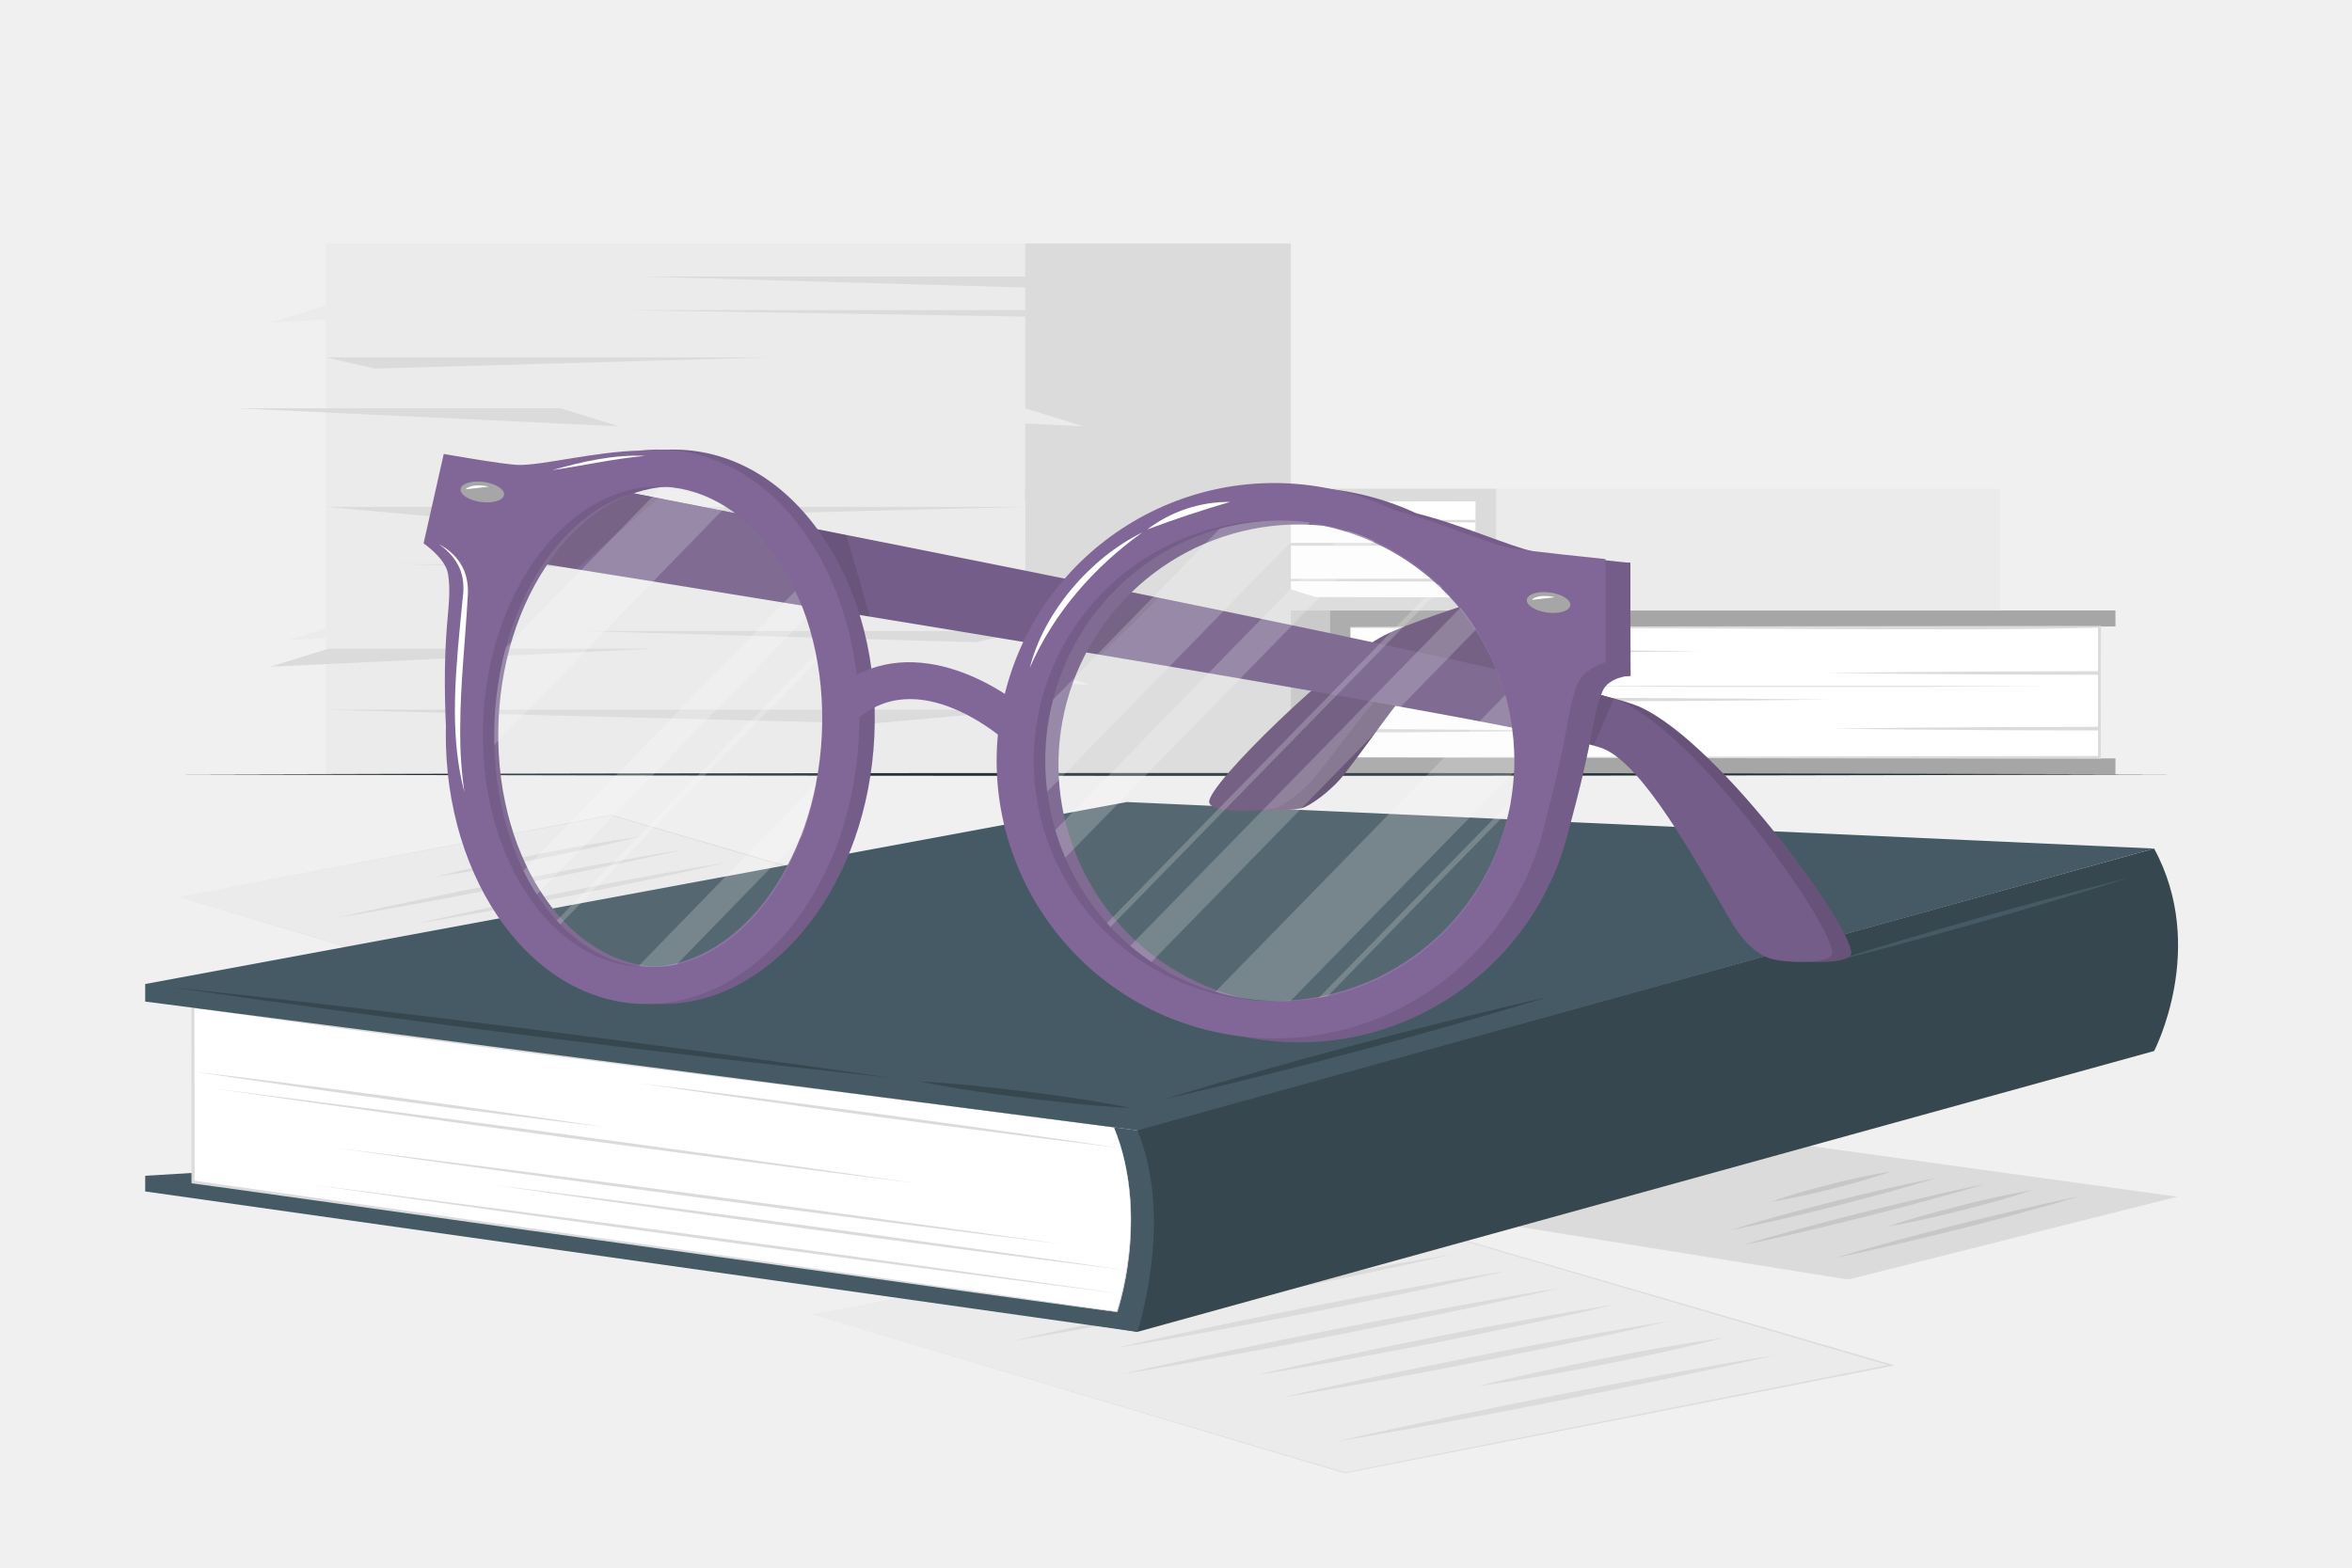
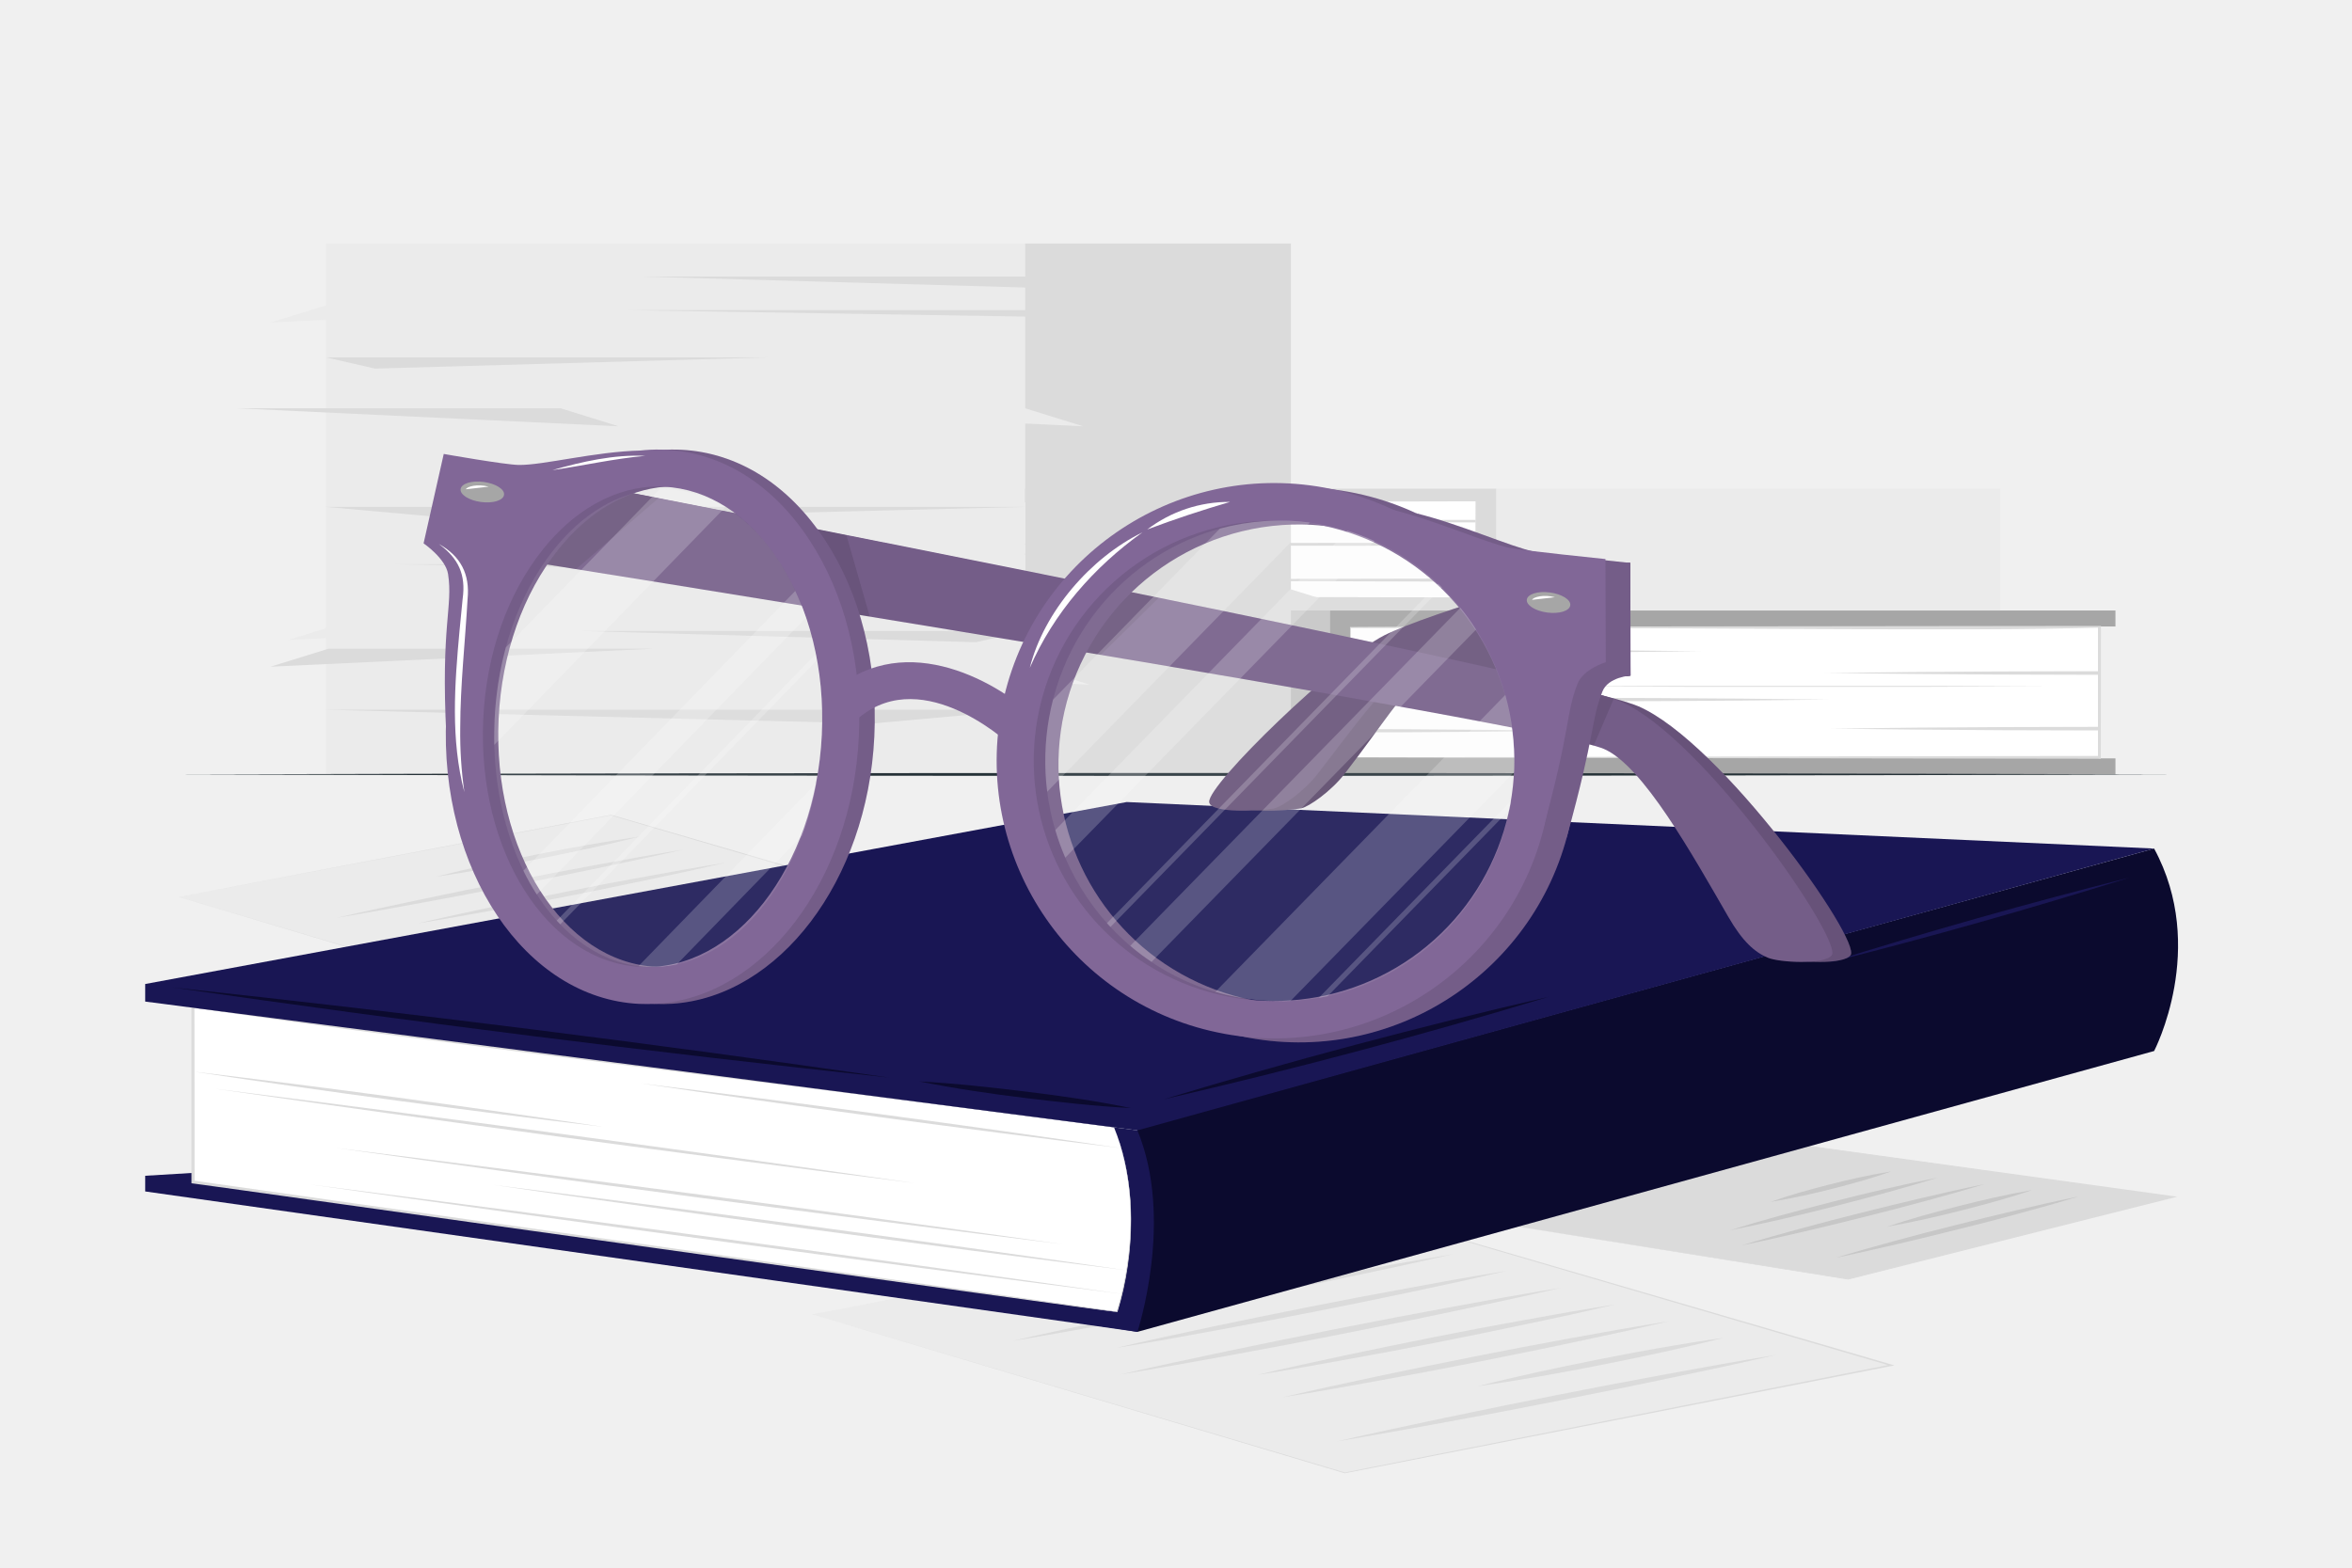
<svg xmlns="http://www.w3.org/2000/svg" viewBox="0 0 750 500">
  <g id="freepik--background-complete--inject-32">
    <rect x="263.35" y="194.71" width="160.71" height="52.27" transform="translate(687.41 441.68) rotate(180)" style="fill:#c7c7c7" />
    <polygon points="424.06 194.71 424.06 246.98 674.57 246.98 674.57 241.88 669.17 241.88 669.17 199.81 674.57 199.81 674.57 194.71 424.06 194.71" style="fill:#a6a6a6" />
    <rect x="430.63" y="200.13" width="238.81" height="41.42" transform="translate(1100.08 441.68) rotate(180)" style="fill:#fff" />
    <path d="M430.63,241.55c59.53-.17,179.31-.38,238.82-.45l-.45.45,0-41.42c-36.23,1.43-141.32-.18-178.61.29l-59.71-.14c.17-.89,0,41.46,0,41.27Zm0,0c0-.14-.14-41.43-.14-41.56s59.81-.13,59.85-.15l179.11-.21h.5v.5l-.05,41.42V242h-.45c-59.52-.06-179.31-.27-238.82-.45Z" style="fill:#dbdbdb" />
    <path d="M583.74,232.39q27.39.36,54.78.5l30.93.08v-1.15l-30.93.08Q611.13,232,583.74,232.39Z" style="fill:#dbdbdb" />
    <path d="M430.63,222.6v1.06l39.87.11,57.79-.15q27.39-.13,54.78-.49-27.39-.36-54.78-.49l-57.79-.15Z" style="fill:#dbdbdb" />
    <path d="M430.63,207.07v1.28l57-.15q27.41-.13,54.78-.49-27.39-.36-54.78-.49Z" style="fill:#dbdbdb" />
    <path d="M430.63,232.5v1.06l15.31,0q27.39-.12,54.79-.49-27.41-.34-54.79-.49Z" style="fill:#dbdbdb" />
    <path d="M581.91,214.65q27.4.34,54.79.49l32.75.09v-1.16l-32.75.09Q609.29,214.28,581.91,214.65Z" style="fill:#dbdbdb" />
    <path d="M653.56,218.9q-18.85-.1-37.73-.15l-39.79,0-38.77,0q-18.87,0-37.73.15,18.87.1,37.73.15l38.77,0,39.79,0Q634.7,219,653.56,218.9Z" style="fill:#dbdbdb" />
    <rect x="477.11" y="155.86" width="160.71" height="38.85" style="fill:#ebebeb" />
    <polygon points="477.1 194.71 477.1 155.86 226.59 155.86 226.59 159.65 231.99 159.65 231.99 190.92 226.59 190.92 226.59 194.71 477.1 194.71" style="fill:#dbdbdb" />
    <rect x="231.72" y="159.89" width="238.81" height="30.79" style="fill:#fff" />
    <path d="M470.53,159.89c-59.53.18-179.31.39-238.81.46l.46-.46,0,30.79c-3.16-1.38,119.62.09,118.91-.35,29.74,0,89.68.14,119.41.24-.17.66,0-30.81,0-30.68Zm0,0,.11,30.79v.11h-.11c-29.79.1-89.63.23-119.41.24l-119.4.15h-.5v-.5l0-30.79v-.46h.46c59.52.07,179.31.28,238.81.46Z" style="fill:#dbdbdb" />
    <path d="M317.43,166.7q-27.39-.27-54.79-.37l-30.93-.06v.85l30.93-.05Q290,167,317.43,166.7Z" style="fill:#dbdbdb" />
    <path d="M470.53,174v-.79l-39.86-.08-57.79.11q-27.39.1-54.79.36,27.39.27,54.79.37l57.79.11Z" style="fill:#dbdbdb" />
    <path d="M470.53,185.52v-1l-57,.11q-27.4.1-54.79.37,27.39.25,54.79.36Z" style="fill:#dbdbdb" />
    <path d="M470.53,166.62v-.79l-15.31,0q-27.39.09-54.78.37,27.39.26,54.78.36Z" style="fill:#dbdbdb" />
    <path d="M319.26,179.89q-27.4-.25-54.8-.37l-32.75-.06v.86l32.75-.07Q291.87,180.16,319.26,179.89Z" style="fill:#dbdbdb" />
    <path d="M247.6,176.73q18.87.08,37.73.11l39.8,0,38.76,0q18.87,0,37.73-.11-18.86-.09-37.73-.11l-38.76,0-39.8,0Q266.46,176.65,247.6,176.73Z" style="fill:#dbdbdb" />
    <rect x="103.9" y="77.67" width="223" height="169.31" style="fill:#ebebeb" />
    <rect x="326.9" y="77.67" width="84.75" height="169.31" style="fill:#dbdbdb" />
    <polygon points="103.9 161.67 326.9 161.67 152.75 166.06 103.9 161.67" style="fill:#dbdbdb" />
    <polygon points="326.9 226.37 103.9 226.37 278.06 230.76 326.9 226.37" style="fill:#dbdbdb" />
    <polygon points="103.9 113.98 245.16 113.98 119.59 117.56 103.9 113.98" style="fill:#dbdbdb" />
    <polygon points="326.9 201.25 185.65 201.25 311.21 204.83 326.9 201.25" style="fill:#dbdbdb" />
    <polygon points="345.62 88.2 204.37 88.2 329.94 91.79 345.62 88.2" style="fill:#dbdbdb" />
    <polygon points="200.6 98.93 359.92 98.93 333.36 101.08 200.6 98.93" style="fill:#dbdbdb" />
    <polygon points="125.58 179.96 284.9 179.96 258.34 182.11 125.58 179.96" style="fill:#dbdbdb" />
    <polygon points="223.55 130.22 326.9 130.22 345.37 135.96 223.55 130.22" style="fill:#ebebeb" />
    <polygon points="248.46 187.43 351.81 187.43 370.27 193.17 248.46 187.43" style="fill:#ebebeb" />
    <polygon points="225.73 212.64 329.08 212.64 347.55 218.38 225.73 212.64" style="fill:#ebebeb" />
    <polygon points="75.43 130.22 178.78 130.22 197.24 135.96 75.43 130.22" style="fill:#dbdbdb" />
    <polygon points="208.04 97.14 104.7 97.14 86.23 102.87 208.04 97.14" style="fill:#ebebeb" />
    <polygon points="213.63 198.38 110.28 198.38 91.81 204.12 213.63 198.38" style="fill:#ebebeb" />
    <polygon points="208.04 206.91 104.7 206.91 86.23 212.64 208.04 206.91" style="fill:#dbdbdb" />
    <polygon points="326.9 187.43 409.89 187.43 428.36 193.17 326.9 187.43" style="fill:#dbdbdb" />
    <polygon points="355.87 161.67 420.23 161.67 411.65 156.98 355.87 161.67" style="fill:#dbdbdb" />
  </g>
  <g id="freepik--Table--inject-32">
    <path d="M55.46,247c204.72-.61,434.36-.62,639.08,0-204.72.62-434.36.61-639.08,0Z" style="fill:#263238" />
  </g>
  <g id="freepik--Sheets--inject-32">
    <polygon points="467.45 388.57 566.76 364.16 692.94 381.74 589.34 407.96 467.45 388.57" style="fill:#dbdbdb" />
    <path d="M467.45,388.57l99.28-24.52S693,381.51,693,381.5l1.27.17L693,382,589.34,408.1s-121.85-19.54-121.89-19.53Zm0,0s122.08,19.27,121.86,19.26L692.88,381.5l0,.49S566.6,364.26,566.79,364.27l-99.34,24.3Z" style="fill:#dbdbdb" />
    <path d="M585.39,401.16c6.11-1.88,12.41-3.63,18.73-5.36s12.74-3.39,19.18-5,13-3.24,19.58-4.77l9.92-2.29c3.38-.72,6.69-1.48,10.11-2.16-3,.95-6.18,1.82-9.27,2.74l-9.45,2.61c-6.3,1.75-12.74,3.4-19.18,5s-13,3.24-19.58,4.77S592.21,399.76,585.39,401.16Z" style="fill:#c7c7c7" />
    <path d="M601.8,391.23c7-2.4,14.56-4.46,22.22-6.42S639.58,381,648,379.56c-7,2.41-14.55,4.46-22.22,6.42S610.17,389.75,601.8,391.23Z" style="fill:#c7c7c7" />
    <path d="M555.47,397.19c6.11-1.88,12.41-3.63,18.73-5.36s12.74-3.39,19.18-5,13-3.24,19.57-4.77l9.93-2.28c3.37-.72,6.69-1.48,10.11-2.17-3,.95-6.18,1.83-9.27,2.74l-9.45,2.62c-6.31,1.74-12.74,3.39-19.18,5s-13,3.24-19.58,4.77S562.29,395.79,555.47,397.19Z" style="fill:#c7c7c7" />
    <path d="M551.65,392.38c10.39-3.26,21.3-6.16,32.34-9s22.3-5.48,34-7.81c-10.39,3.26-21.3,6.16-32.33,9S563.39,390.05,551.65,392.38Z" style="fill:#c7c7c7" />
    <path d="M564.63,383.33c5.73-2.08,12-3.81,18.37-5.45s13-3.12,20.07-4.28c-5.73,2.09-12,3.81-18.36,5.45S571.71,382.17,564.63,383.33Z" style="fill:#c7c7c7" />
    <polygon points="57.06 286.06 194.86 259.98 327.83 298.83 190.72 325.85 57.06 286.06" style="fill:#ebebeb" />
    <path d="M57.06,286.06l137.81-26.21s133,38.75,133,38.74l1,.29-1,.2L190.72,326c-.05,0-133.62-39.91-133.66-39.91Zm0,0,133.7,39.66c-.33.07,137.11-27.16,137-27.13l0,.48-132.93-39c.26-.06-137.81,26-137.77,26Z" style="fill:#dbdbdb" />
    <path d="M188.79,317.93c9-2.08,18.07-4,27.18-5.93s18.29-3.77,27.48-5.59,18.43-3.6,27.73-5.29l13.95-2.54c4.69-.8,9.34-1.64,14.07-2.4-4.48,1.05-9,2-13.54,3L272,302.11c-9.1,1.94-18.29,3.77-27.47,5.59s-18.43,3.6-27.73,5.29S198.21,316.39,188.79,317.93Z" style="fill:#dbdbdb" />
    <path d="M224.11,304.1c9.82-2.53,20-4.67,30.21-6.71s20.61-3.9,31.29-5.41c-9.82,2.53-20,4.67-30.21,6.71S234.79,302.59,224.11,304.1Z" style="fill:#dbdbdb" />
    <path d="M175.2,306.86c7.85-1.86,15.81-3.57,23.79-5.27s16-3.31,24.08-4.92,16.17-3.15,24.34-4.62l12.25-2.2c4.13-.69,8.21-1.42,12.37-2.07-3.91.94-7.89,1.8-11.84,2.7l-11.95,2.57c-8,1.71-16,3.31-24.08,4.92s-16.16,3.14-24.33,4.62S183.5,305.54,175.2,306.86Z" style="fill:#dbdbdb" />
    <path d="M168.79,301.25c7.25-1.74,14.61-3.34,22-4.92s14.83-3.08,22.29-4.56,15-2.92,22.54-4.27l11.35-2c3.83-.63,7.62-1.3,11.48-1.89-3.61.89-7.3,1.68-10.94,2.53l-11.06,2.39c-7.37,1.59-14.83,3.08-22.29,4.56s-15,2.91-22.54,4.27S176.49,300,168.79,301.25Z" style="fill:#dbdbdb" />
    <path d="M134.46,301.14c9-2.08,18.07-4,27.18-5.94s18.29-3.76,27.48-5.59,18.43-3.59,27.72-5.29l14-2.54c4.69-.79,9.34-1.64,14.07-2.4-4.48,1.06-9,2-13.54,3l-13.65,2.9c-9.1,1.93-18.29,3.76-27.47,5.59s-18.43,3.59-27.73,5.29S143.88,299.59,134.46,301.14Z" style="fill:#dbdbdb" />
    <path d="M133.32,294.49c7.94-1.88,16-3.61,24.07-5.33s16.22-3.35,24.37-5,16.35-3.19,24.61-4.68l12.4-2.23c4.17-.7,8.31-1.44,12.51-2.09-4,.95-8,1.81-12,2.73l-12.09,2.59c-8.06,1.73-16.21,3.35-24.36,5s-16.36,3.19-24.62,4.68S141.71,293.15,133.32,294.49Z" style="fill:#dbdbdb" />
    <path d="M107.29,292.74c9-2.08,18.07-4,27.19-5.93S152.77,283,162,281.22s18.43-3.6,27.73-5.29l13.95-2.54c4.69-.8,9.35-1.64,14.07-2.4-4.48,1.05-9,2-13.53,3l-13.65,2.91c-9.1,1.93-18.29,3.76-27.48,5.58s-18.43,3.6-27.73,5.29S116.72,291.2,107.29,292.74Z" style="fill:#dbdbdb" />
    <path d="M138.86,279.65c10.45-2.66,21.23-4.92,32.09-7.08s21.86-4.15,33.17-5.78c-10.45,2.66-21.22,4.91-32.09,7.08S150.17,278,138.86,279.65Z" style="fill:#dbdbdb" />
    <polygon points="258.98 419.2 434.1 386.06 603.06 435.43 428.83 469.76 258.98 419.2" style="fill:#ebebeb" />
    <path d="M259,419.2,434.1,385.93s169,49.27,169,49.26l1,.29-1,.2L428.83,469.89C428.78,469.9,259,419.2,259,419.2Zm0,0,169.89,50.44c-.31,0,174.22-34.47,174.14-34.45l0,.48L434.06,386.18c.26-.08-175.12,33.07-175.08,33Z" style="fill:#dbdbdb" />
    <path d="M426.37,459.7c11.41-2.64,23-5.11,34.55-7.54s23.24-4.78,34.91-7.1,23.42-4.57,35.24-6.73l17.73-3.22c6-1,11.87-2.09,17.88-3.05-5.69,1.34-11.47,2.57-17.2,3.86l-17.35,3.68c-11.56,2.46-23.24,4.78-34.91,7.1s-23.42,4.57-35.24,6.72S438.35,457.74,426.37,459.7Z" style="fill:#dbdbdb" />
    <path d="M471.26,442.12c12.48-3.21,25.38-5.93,38.38-8.52s26.2-5,39.78-6.88c-12.48,3.22-25.39,5.94-38.39,8.53S484.83,440.2,471.26,442.12Z" style="fill:#dbdbdb" />
    <path d="M409.11,445.63c10-2.36,20.09-4.54,30.23-6.69s20.37-4.21,30.6-6.25,20.54-4,30.92-5.88l15.58-2.8c5.24-.87,10.43-1.8,15.72-2.62-5,1.2-10,2.29-15,3.43l-15.18,3.26c-10.13,2.17-20.37,4.21-30.6,6.25s-20.55,4-30.93,5.87S419.65,444,409.11,445.63Z" style="fill:#dbdbdb" />
    <path d="M401,438.5c9.21-2.21,18.57-4.24,28-6.24s18.84-3.92,28.32-5.81,19-3.7,28.64-5.42l14.44-2.58c4.86-.79,9.67-1.65,14.58-2.4-4.59,1.13-9.27,2.14-13.91,3.21l-14.05,3c-9.36,2-18.84,3.91-28.32,5.8s-19,3.7-28.64,5.42S410.74,437,401,438.5Z" style="fill:#dbdbdb" />
    <path d="M357.33,438.36c11.41-2.64,23-5.11,34.55-7.54s23.24-4.78,34.91-7.1S450.21,419.15,462,417l17.73-3.22c6-1,11.87-2.09,17.88-3-5.69,1.34-11.47,2.57-17.2,3.86l-17.35,3.68c-11.56,2.46-23.24,4.78-34.91,7.1s-23.42,4.57-35.24,6.72S369.31,436.4,357.33,438.36Z" style="fill:#dbdbdb" />
    <path d="M355.89,429.91c10.09-2.38,20.33-4.59,30.59-6.76s20.6-4.26,31-6.33,20.78-4.05,31.28-5.94L464.47,408c5.31-.88,10.56-1.82,15.91-2.66-5,1.21-10.15,2.31-15.23,3.47l-15.36,3.3c-10.25,2.19-20.61,4.26-31,6.32s-20.78,4-31.28,5.94S366.55,428.21,355.89,429.91Z" style="fill:#dbdbdb" />
    <path d="M322.81,427.69c11.41-2.64,23-5.11,34.55-7.54s23.24-4.78,34.91-7.1,23.42-4.57,35.24-6.73l17.73-3.22c6-1,11.87-2.09,17.87-3.05-5.68,1.34-11.46,2.57-17.19,3.86l-17.35,3.68c-11.56,2.46-23.24,4.78-34.91,7.1s-23.42,4.57-35.24,6.72S334.79,425.73,322.81,427.69Z" style="fill:#dbdbdb" />
    <path d="M362.93,411.05c13.28-3.37,27-6.24,40.77-9s27.79-5.28,42.16-7.35c-13.28,3.38-27,6.25-40.78,9S377.3,409,362.93,411.05Z" style="fill:#dbdbdb" />
  </g>
  <g id="freepik--Book--inject-32">
-     <path d="M686.9,335.21,362.68,424.79V360.22L686.9,270.64C704.08,302.32,686.9,335.21,686.9,335.21Z" style="fill:#37474f" />
-     <polygon points="46.3 380 362.68 424.79 362.68 408.42 75.23 373.26 46.3 375 46.3 380" style="fill:#455a64" />
-     <path d="M362.69,360.52c11.82,28.45,0,64.27,0,64.27L61.56,377.23V321.42Z" style="fill:#455a64" />
+     <path d="M686.9,335.21,362.68,424.79V360.22L686.9,270.64C704.08,302.32,686.9,335.21,686.9,335.21Z" style="fill:#0b0a2e" />
+     <polygon points="46.3 380 362.68 424.79 362.68 408.42 75.23 373.26 46.3 375 46.3 380" style="fill:#191654" />
+     <path d="M362.69,360.52c11.82,28.45,0,64.27,0,64.27L61.56,377.23V321.42Z" style="fill:#191654" />
    <path d="M355.24,359.56c11.51,28.34.95,58.86.95,58.86L61.56,377v-55.6Z" style="fill:#fff" />
    <path d="M355.24,359.56c.39,1.1,1.52,4.2,1.91,5.29a83.2,83.2,0,0,1,3.52,24,100.34,100.34,0,0,1-4.33,29.6c.14.44-294.75-41.11-294.85-41l-.43-.06V377l0-55.6v-.51l.5.07,146.9,19.23,146.72,19.35Zm0,0C283,349.85,131.83,331.93,62,321.42l.05,55.6-.43-.5c0,.11,295.24,41.59,294.4,41.85a95.24,95.24,0,0,0,3.34-14.57c2.23-14.77,1.37-30.27-4.13-44.24Z" style="fill:#dbdbdb" />
    <path d="M204.12,345.5c49.16,6,104.22,13.4,153.21,20.67-49.16-6-104.22-13.41-153.21-20.67Z" style="fill:#dbdbdb" />
    <path d="M61.56,341.76c42.14,5,88.89,11.34,130.88,17.65-42.17-5-88.9-11.32-130.88-17.65Z" style="fill:#dbdbdb" />
    <path d="M68.58,347.25c71.61,9,151.84,19.82,223.26,30.11-71.6-9-151.83-19.82-223.26-30.11Z" style="fill:#dbdbdb" />
    <path d="M107.29,366.14c74.28,9.19,157.51,20.23,231.61,30.71-74.27-9.18-157.5-20.23-231.61-30.71Z" style="fill:#dbdbdb" />
    <path d="M157.22,377.9C222,386,294.65,395.78,359.28,405.16c-64.81-8.08-137.42-17.88-202.06-27.26Z" style="fill:#dbdbdb" />
    <path d="M99,377.79c83,10.58,176,23.12,258.79,34.91-83-10.57-176-23.12-258.79-34.91Z" style="fill:#dbdbdb" />
-     <polygon points="362.69 360.52 686.9 270.64 359.28 255.8 46.3 313.84 46.3 319.44 362.69 360.52" style="fill:#455a64" />
-     <path d="M371,350.64c40.22-12.19,81.53-23.2,122.8-32.71-40.21,12.2-81.52,23.19-122.8,32.71Z" style="fill:#37474f" />
-     <path d="M293.22,344.92c11.2.58,22.77,1.88,33.89,3.23s22.6,3,33.5,5.25c-11.2-.57-22.77-1.88-33.88-3.23s-22.6-3.05-33.51-5.25Z" style="fill:#37474f" />
-     <path d="M55,314.93c76.15,8.18,152.91,17.83,228.55,28.76C207.34,335.53,130.59,325.86,55,314.93Z" style="fill:#37474f" />
-     <path d="M583,307.06q47.46-14.91,96.07-27.17Q631.63,294.8,583,307.06Z" style="fill:#455a64" />
+     <polygon points="362.69 360.52 686.9 270.64 359.28 255.8 46.3 313.84 46.3 319.44 362.69 360.52" style="fill:#191654" />
+     <path d="M371,350.64c40.22-12.19,81.53-23.2,122.8-32.71-40.21,12.2-81.52,23.19-122.8,32.71Z" style="fill:#0b0a2e" />
+     <path d="M293.22,344.92c11.2.58,22.77,1.88,33.89,3.23s22.6,3,33.5,5.25c-11.2-.57-22.77-1.88-33.88-3.23s-22.6-3.05-33.51-5.25Z" style="fill:#0b0a2e" />
+     <path d="M55,314.93c76.15,8.18,152.91,17.83,228.55,28.76C207.34,335.53,130.59,325.86,55,314.93Z" style="fill:#0b0a2e" />
+     <path d="M583,307.06q47.46-14.91,96.07-27.17Q631.63,294.8,583,307.06Z" style="fill:#191654" />
  </g>
  <g id="freepik--Glasses--inject-32">
    <path d="M414.89,257.81c-4.2.82-21.54,1.75-21.89-2-.54-5.64,40.93-45.64,55.81-53.16,14.15-7.16,59.74-22.78,71-23.12l.1,35.92c-6.37,1.62-57.12-3.33-67.78,2.33-4.63,2.46-10.76,12.66-23.24,28.86C424.5,252.35,417.37,257.32,414.89,257.81Z" style="fill:#816797" />
    <g style="opacity:0.3">
      <path d="M414.89,257.81c-4.2.82-21.54,1.75-21.89-2-.54-5.64,40.93-45.64,55.81-53.16,14.15-7.16,59.74-22.78,71-23.12l.1,35.92c-6.37,1.62-57.12-3.33-67.78,2.33-4.63,2.46-10.76,12.66-23.24,28.86C424.5,252.35,417.37,257.32,414.89,257.81Z" />
    </g>
    <path d="M406.28,257.81c-4.21.82-20.33,1.75-20.69-2-.53-5.64,40.94-45.64,55.81-53.16,14.15-7.16,67.15-22.78,78.41-23.12l.1,35.92c-6.37,1.62-64.52-3.33-75.18,2.33-4.63,2.46-12,12.66-24.46,28.86C415.89,252.35,408.76,257.32,406.28,257.81Z" style="fill:#816797" />
    <g style="opacity:0.2">
      <path d="M406.28,257.81c-4.21.82-20.33,1.75-20.69-2-.53-5.64,40.94-45.64,55.81-53.16,14.15-7.16,67.15-22.78,78.41-23.12l.1,35.92c-6.37,1.62-64.52-3.33-75.18,2.33-4.63,2.46-12,12.66-24.46,28.86C415.89,252.35,408.76,257.32,406.28,257.81Z" />
    </g>
    <path d="M569.79,305.47c3.62,1.52,17.86,2.29,20.3-.78,3.68-4.65-41.22-67.92-67.6-79.4-24.67-10.65-372.72-78.25-379.9-79.37L142.33,174c48.49,7.58,356.17,56.6,375.2,64.89,12.41,5.39,28.22,33.83,39.58,53.48C561.7,300.35,565.59,303.71,569.79,305.47Z" style="fill:#816797" />
    <g style="opacity:0.2">
      <path d="M569.79,305.47c3.62,1.52,17.86,2.29,20.3-.78,3.68-4.65-41.22-67.92-67.6-79.4-24.67-10.65-372.72-78.25-379.9-79.37L142.33,174c48.49,7.58,356.17,56.6,375.2,64.89,12.41,5.39,28.22,33.83,39.58,53.48C561.7,300.35,565.59,303.71,569.79,305.47Z" />
    </g>
    <path d="M563.78,305.47c3.62,1.52,17.86,2.29,20.3-.78,3.68-4.65-40.89-69.45-67.26-80.93C492.14,213.11,149.77,147,142.59,145.92L136.32,174c48.49,7.58,356.17,56.6,375.2,64.89,12.41,5.39,28.22,33.83,39.58,53.48C555.69,300.35,559.58,303.71,563.78,305.47Z" style="fill:#816797" />
    <g style="opacity:0.1">
      <path d="M563.78,305.47c3.62,1.52,17.86,2.29,20.3-.78,3.68-4.65-40.89-69.45-67.26-80.93C492.14,213.11,149.77,147,142.59,145.92L136.32,174c48.49,7.58,356.17,56.6,375.2,64.89,12.41,5.39,28.22,33.83,39.58,53.48C555.69,300.35,559.58,303.71,563.78,305.47Z" />
    </g>
    <g style="opacity:0.1">
      <path d="M210,158.88l-26.34,22.65c-21.91-3.5-38.72-6.15-47.32-7.5l6.26-28.11C144.55,146.22,171.42,151.37,210,158.88Z" />
      <path d="M277.36,196.69,261,194h0l-15.2-28.12,24.09,4.76Z" />
      <path d="M369.5,190.66,351,208.89h0l-16.43-2.76,13.14-19.91Q358.66,188.43,369.5,190.66Z" />
      <path d="M514.56,222.93l-6.37,14.89c-3.06-.86-7.67-1.94-13.6-3.19L490,216.48C501.54,219.2,510.06,221.41,514.56,222.93Z" />
    </g>
    <path d="M208.74,320.18c-36.26-1.75-63.85-42.82-61.51-91.54,1.11-23.25,8.8-44.87,21.64-60.88,13.27-16.54,30.4-25.22,48.4-24.31s34.22,11.11,45.83,28.86c11.25,17.14,16.83,39.41,15.7,62.68-2.22,46.1-30.48,82.8-64.25,85.13A51.1,51.1,0,0,1,208.74,320.18Zm-30.64-145C166.81,189.23,160,208.43,159,229.22c-2,42.2,20.53,77.71,50.29,79.14s55.63-31.74,57.68-74c1-20.79-3.91-40.54-13.78-55.63-9.51-14.49-22.48-22.84-36.52-23.51a37.32,37.32,0,0,0-4.49,0C199.74,156.17,187.78,163.1,178.1,175.16Zm-30.82,59.65c-1.83-35.64,2.16-41.22.54-51.73-.77-5-7.81-9.8-7.81-9.8l6.15-25.59s19.17,1.87,23.59,1.94c7.86.11,24.83-5.63,39.61-6,0,0-32.13,14.44-42.46,32.85S147.28,234.81,147.28,234.81Z" style="fill:#816797" />
    <path d="M208.74,320.18c-36.26-1.75-63.85-42.82-61.51-91.54,1.11-23.25,8.8-44.87,21.64-60.88,13.27-16.54,30.4-25.22,48.4-24.31s34.22,11.11,45.83,28.86c11.25,17.14,16.83,39.41,15.7,62.68-2.22,46.1-30.48,82.8-64.25,85.13A51.1,51.1,0,0,1,208.74,320.18Zm-30.64-145C166.81,189.23,160,208.43,159,229.22c-2,42.2,20.53,77.71,50.29,79.14s55.63-31.74,57.68-74c1-20.79-3.91-40.54-13.78-55.63-9.51-14.49-22.48-22.84-36.52-23.51a37.32,37.32,0,0,0-4.49,0C199.74,156.17,187.78,163.1,178.1,175.16Zm-30.82,59.65c-1.83-35.64,2.16-41.22.54-51.73-.77-5-7.81-9.8-7.81-9.8l6.15-25.59s19.17,1.87,23.59,1.94c7.86.11,24.83-5.63,39.61-6,0,0-32.13,14.44-42.46,32.85S147.28,234.81,147.28,234.81Z" style="opacity:0.1" />
    <path d="M203.81,320.18c-36.27-1.75-63.86-42.82-61.52-91.54,1.11-23.25,8.8-44.87,21.64-60.88,13.27-16.54,30.4-25.22,48.4-24.31s34.22,11.11,45.83,28.86c11.25,17.14,16.83,39.41,15.7,62.68-2.22,46.1-30.48,82.8-64.25,85.13A51,51,0,0,1,203.81,320.18Zm-30.65-145c-11.29,14.07-18.06,33.27-19.06,54.06-2,42.2,20.52,77.71,50.28,79.14s55.63-31.74,57.68-74c1-20.79-3.91-40.54-13.78-55.63-9.5-14.49-22.48-22.84-36.52-23.51a37.32,37.32,0,0,0-4.49,0C194.81,156.17,182.84,163.1,173.16,175.16Zm-30.82,59.65c-1.83-35.64,2.16-41.22.54-51.73-.77-5-7.81-9.8-7.81-9.8l6.43-28.52s19.49,3.45,23.9,3.51c7.86.12,24.24-4.27,39-4.6,0,0-32.13,14.44-42.46,32.85S142.34,234.81,142.34,234.81Z" style="fill:#816797" />
    <path d="M160.72,157.83c-.23,1.77-3.52,2.79-7.35,2.28s-6.73-2.36-6.49-4.12,3.52-2.79,7.35-2.28S161,156.06,160.72,157.83Z" style="fill:#a6a6a6" />
    <path d="M148.56,156.05c.31-.85,3.64-1.81,7.28-.83" style="fill:#fff" />
    <path d="M140,173.53c6.92,3.88,9.88,9.6,9.1,17.52-.77,13.74-2.32,27.35-2.34,41.09a131.7,131.7,0,0,0,1.32,20.5c-4.43-16.74-3.11-34.39-1.55-51.44l1-10.24c1.08-7.66-1.34-12.9-7.55-17.43Z" style="fill:#fff" />
    <path d="M176.14,149.94c9.6-2.74,19.57-5,29.61-4.55-10,.89-19.71,3.13-29.61,4.55Z" style="fill:#fff" />
    <path d="M176.13,175.89c-10.91,14-17.45,33.08-18.43,53.76-1.95,42,19.85,77.28,48.61,78.71s53.77-31.57,55.75-73.55c1-20.67-3.77-40.32-13.31-55.32-9.19-14.42-21.73-22.72-35.31-23.39a34.9,34.9,0,0,0-4.34,0C197.05,157,185.49,163.88,176.13,175.89Z" style="fill:#ebebeb;opacity:0.1" />
    <g style="opacity:0.2">
      <path d="M231.32,161.74l-73.7,75.83c-.07-2.62,0-5.25.09-7.93a107.78,107.78,0,0,1,3.58-23.15l49-50.39c1,0,2.11,0,3.17,0A38,38,0,0,1,231.32,161.74Z" style="fill:#fff" />
      <path d="M257,197l-85.83,88.31a72.38,72.38,0,0,1-4.28-7.61l86.71-89.22A80.86,80.86,0,0,1,257,197Z" style="fill:#fff" />
      <path d="M260.34,249.76a101.85,101.85,0,0,1-4.58,16.73l-39.95,41.1a36.3,36.3,0,0,1-9.5.77c-.9-.05-1.8-.12-2.69-.24Z" style="fill:#fff" />
      <path d="M260.5,210.59,178.65,294.8c-.39-.38-.76-.78-1.12-1.19l82.59-85C260.27,209.27,260.38,209.94,260.5,210.59Z" style="fill:#fff" />
    </g>
    <path d="M321.72,237.17l8-8.69c-12.86-11.9-43.13-28.52-65.81-6.47l8.24,8.48C292.47,210.7,320.53,236.09,321.72,237.17Z" style="fill:#816797" />
    <path d="M398.26,331A88.58,88.58,0,0,1,327.11,228h0A88.51,88.51,0,1,1,398.26,331ZM338.75,230.16a76.56,76.56,0,1,0,70.13-62.71A76.74,76.74,0,0,0,338.75,230.16Z" style="fill:#816797" />
    <path d="M493,206.12c-6.09-20.22-41.56-42.45-41.56-42.45,14.36,3.53,30.2,10.71,37.9,12.31,4.32.89,30.52,3.57,30.52,3.57l.1,35.92s-7.2.4-9,5.11c-3.86,9.91-1.91,12.31-11.43,46.69C499.44,267.27,499,226.33,493,206.12Z" style="fill:#816797" />
    <g style="opacity:0.1">
      <path d="M398.26,331A88.58,88.58,0,0,1,327.11,228h0A88.51,88.51,0,1,1,398.26,331ZM338.75,230.16a76.56,76.56,0,1,0,70.13-62.71A76.74,76.74,0,0,0,338.75,230.16Z" />
      <path d="M493,206.12c-6.09-20.22-41.56-42.45-41.56-42.45,14.36,3.53,30.2,10.71,37.9,12.31,4.32.89,30.52,3.57,30.52,3.57l.1,35.92s-7.2.4-9,5.11c-3.86,9.91-1.91,12.31-11.43,46.69C499.44,267.27,499,226.33,493,206.12Z" />
    </g>
    <path d="M390.39,329.71A88.58,88.58,0,0,1,319.24,226.8h0a88.55,88.55,0,1,1,71.15,102.92ZM330.88,228.92A76.61,76.61,0,1,0,401,166.22,76.74,76.74,0,0,0,330.88,228.92Z" style="fill:#816797" />
    <path d="M485.08,204.88c-6.09-20.22-41.56-42.45-41.56-42.45,14.36,3.53,30.2,10.71,37.9,12.31,4.32.89,30.52,3.57,30.52,3.57l.1,32.89s-7.2,2.18-9,6.88c-3.87,9.91-1.92,13.57-11.44,48C491.57,266,491.17,225.09,485.08,204.88Z" style="fill:#816797" />
    <path d="M500.72,193.08c-.24,1.77-3.53,2.79-7.35,2.28s-6.74-2.35-6.5-4.12,3.53-2.79,7.35-2.28S501,191.32,500.72,193.08Z" style="fill:#a6a6a6" />
    <path d="M488.55,191.31c.31-.85,3.64-1.82,7.28-.83" style="fill:#fff" />
    <path d="M365.83,168.87a43,43,0,0,1,26.4-8.79c-9,2.64-17.66,5.5-26.4,8.79Z" style="fill:#fff" />
    <path d="M328.38,213c4.48-17.89,19.44-35.15,35.91-43.2-15.42,11-28.35,25.76-35.91,43.2Z" style="fill:#fff" />
    <path d="M334.53,228.92c-7.4,41.57,19.58,81.57,60.16,89.16s79.6-20.07,87-61.63-19.59-81.58-60.17-89.16A72.46,72.46,0,0,0,403,166.22C369.67,168.57,340.79,193.77,334.53,228.92Z" style="fill:#ebebeb;opacity:0.1" />
    <g style="opacity:0.2">
      <path d="M482.84,246.22l-71.29,73a73.05,73.05,0,0,1-16.86-1.18,70.5,70.5,0,0,1-7.13-1.71L480,221.64A77.38,77.38,0,0,1,482.84,246.22Z" style="fill:#fff" />
      <path d="M417.7,166.68l-83.77,85.84a78.46,78.46,0,0,1,.6-23.6c.34-1.94.77-3.87,1.25-5.76L389,168.59A72.67,72.67,0,0,1,403,166.22,71.43,71.43,0,0,1,417.7,166.68Z" style="fill:#fff" />
      <path d="M470.69,200.79l-103.49,106a71.05,71.05,0,0,1-6.79-5.13L465.7,193.83A73.6,73.6,0,0,1,470.69,200.79Z" style="fill:#fff" />
      <path d="M438.31,172.55l-98.62,101a76.47,76.47,0,0,1-3.18-8.82l93.19-95.48A74.09,74.09,0,0,1,438.31,172.55Z" style="fill:#fff" />
      <path d="M481.88,255.39c-.05.35-.12.71-.18,1.06-.1.62-.22,1.24-.35,1.84l-58,59.44c-.93.2-1.88.38-2.84.54Z" style="fill:#fff" />
      <path d="M459.81,187.33,354.09,295.65c-.38-.4-.75-.81-1.11-1.22L458.63,186.18Z" style="fill:#fff" />
    </g>
  </g>
</svg>
